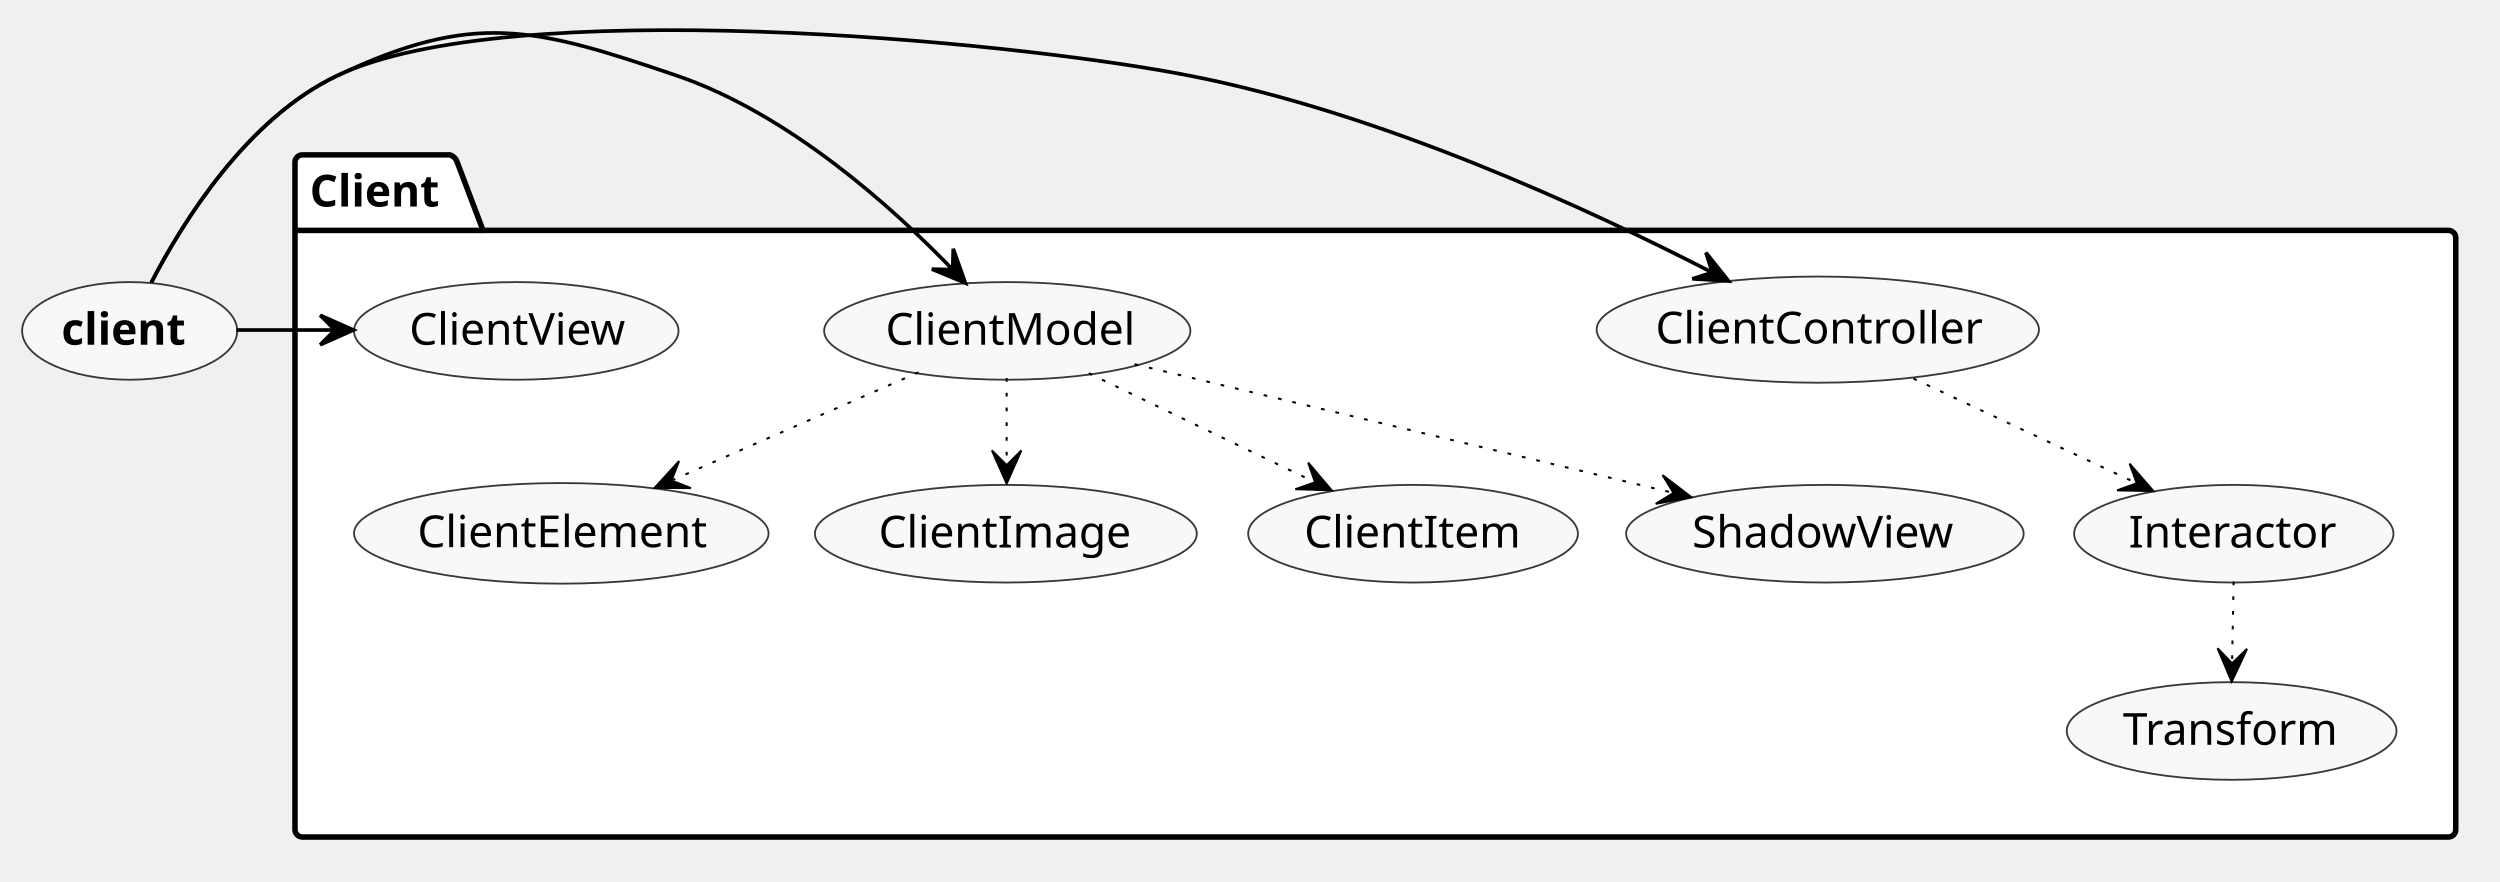
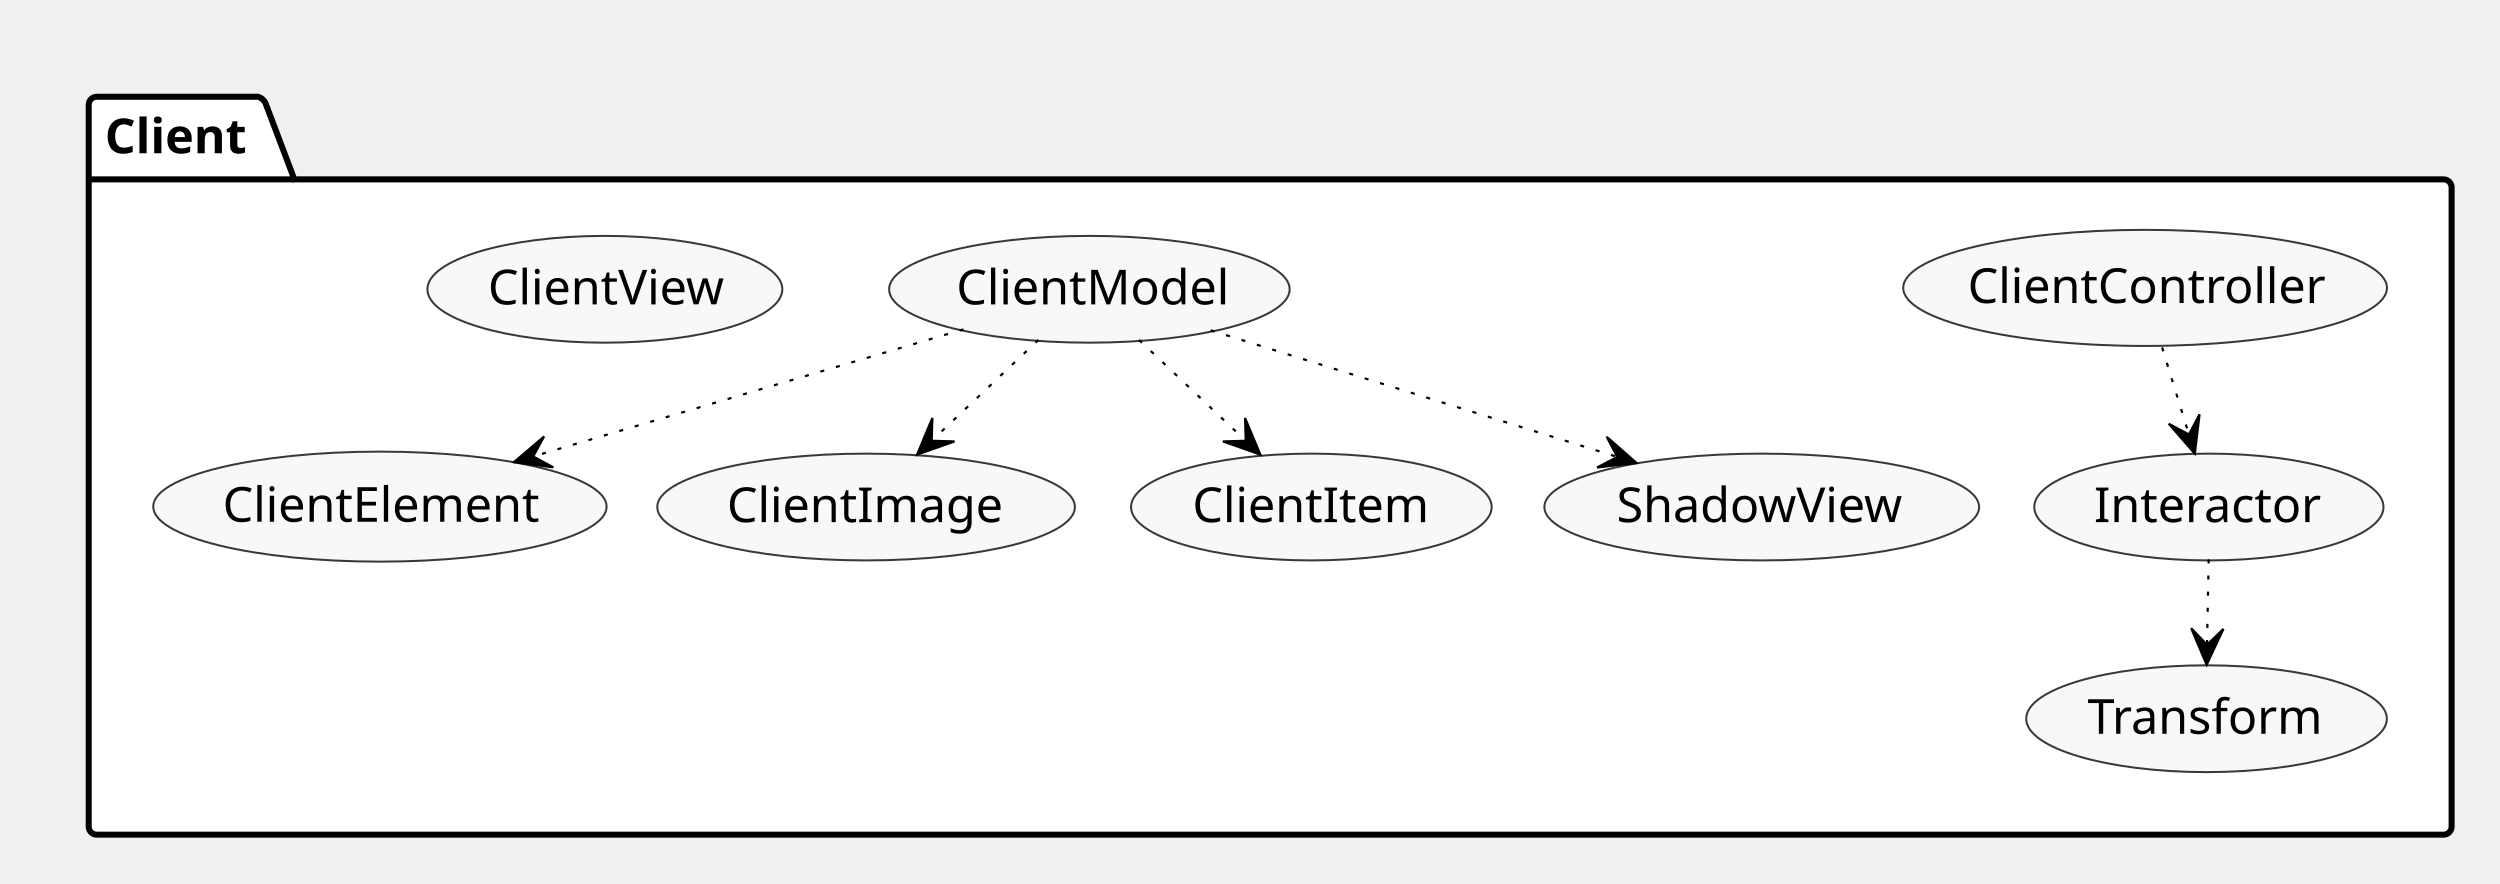
- <svg xmlns="http://www.w3.org/2000/svg" contentScriptType="application/ecmascript" contentStyleType="text/css" height="239px" preserveAspectRatio="none" style="width:678px;height:239px;" version="1.1" viewBox="0 0 678 239" width="678px" zoomAndPan="magnify">
+ <svg xmlns="http://www.w3.org/2000/svg" contentScriptType="application/ecmascript" contentStyleType="text/css" height="219px" preserveAspectRatio="none" style="width:620px;height:219px;" version="1.1" viewBox="0 0 620 219" width="620px" zoomAndPan="magnify">
  <defs />
  <g>
-     <path d="M82,42 L122,42 A3,3 0 0 1 124,44 L131,62.484 L664,62.484 A2,2 0 0 1 666,64.484 L666,225 A2,2 0 0 1 664,227 L82,227 A2,2 0 0 1 80,225 L80,44 A2,2 0 0 1 82,42 " fill="#FFFFFF" style="stroke: #000000; stroke-width: 1.5;" />
-     <line style="stroke: #000000; stroke-width: 1.5;" x1="80" x2="131" y1="62.484" y2="62.484" />
-     <text fill="#000000" font-family="Tahoma, sans-serif" font-size="12" font-weight="bold" lengthAdjust="spacingAndGlyphs" textLength="38" x="84" y="56.006">Client</text>
-     <ellipse cx="492.985" cy="89.397" fill="#F8F8F8" rx="59.984" ry="14.397" style="stroke: #383838; stroke-width: 0.5;" />
-     <text fill="#000000" font-family="Tahoma, sans-serif" font-size="12" lengthAdjust="spacingAndGlyphs" textLength="88" x="448.985" y="93.139">ClientController</text>
-     <ellipse cx="152.219" cy="144.644" fill="#F8F8F8" rx="56.219" ry="13.644" style="stroke: #383838; stroke-width: 0.5;" />
-     <text fill="#000000" font-family="Tahoma, sans-serif" font-size="12" lengthAdjust="spacingAndGlyphs" textLength="78" x="113.219" y="148.386">ClientElement</text>
-     <ellipse cx="272.79" cy="144.742" fill="#F8F8F8" rx="51.79" ry="13.242" style="stroke: #383838; stroke-width: 0.5;" />
-     <text fill="#000000" font-family="Tahoma, sans-serif" font-size="12" lengthAdjust="spacingAndGlyphs" textLength="69" x="238.29" y="148.484">ClientImage</text>
-     <ellipse cx="383.219" cy="144.742" fill="#F8F8F8" rx="44.719" ry="13.242" style="stroke: #383838; stroke-width: 0.5;" />
-     <text fill="#000000" font-family="Tahoma, sans-serif" font-size="12" lengthAdjust="spacingAndGlyphs" textLength="59" x="353.719" y="148.484">ClientItem</text>
-     <ellipse cx="273.169" cy="89.742" fill="#F8F8F8" rx="49.669" ry="13.242" style="stroke: #383838; stroke-width: 0.5;" />
-     <text fill="#000000" font-family="Tahoma, sans-serif" font-size="12" lengthAdjust="spacingAndGlyphs" textLength="66" x="240.169" y="93.484">ClientModel</text>
-     <ellipse cx="140.012" cy="89.742" fill="#F8F8F8" rx="44.012" ry="13.242" style="stroke: #383838; stroke-width: 0.5;" />
-     <text fill="#000000" font-family="Tahoma, sans-serif" font-size="12" lengthAdjust="spacingAndGlyphs" textLength="58" x="111.012" y="93.484">ClientView</text>
-     <ellipse cx="605.805" cy="144.742" fill="#F8F8F8" rx="43.305" ry="13.242" style="stroke: #383838; stroke-width: 0.5;" />
-     <text fill="#000000" font-family="Tahoma, sans-serif" font-size="12" lengthAdjust="spacingAndGlyphs" textLength="57" x="577.305" y="148.484">Interactor</text>
-     <ellipse cx="494.912" cy="144.742" fill="#F8F8F8" rx="53.912" ry="13.242" style="stroke: #383838; stroke-width: 0.5;" />
-     <text fill="#000000" font-family="Tahoma, sans-serif" font-size="12" lengthAdjust="spacingAndGlyphs" textLength="72" x="458.912" y="148.484">ShadowView</text>
-     <ellipse cx="605.219" cy="198.242" fill="#F8F8F8" rx="44.719" ry="13.242" style="stroke: #383838; stroke-width: 0.5;" />
-     <text fill="#000000" font-family="Tahoma, sans-serif" font-size="12" lengthAdjust="spacingAndGlyphs" textLength="59" x="575.719" y="201.984">Transform</text>
-     <ellipse cx="35.163" cy="89.742" fill="#F8F8F8" rx="29.163" ry="13.242" style="stroke: #383838; stroke-width: 0.5;" />
-     <text fill="#000000" font-family="Tahoma, sans-serif" font-size="12" font-weight="bold" lengthAdjust="spacingAndGlyphs" textLength="37" x="16.663" y="93.484">client</text>
-     <path d="M41.035,76.631 C49.602,60.083 67.013,32.098 91.5,20.5 C137.893,-1.473 272.113,10.691 322.5,20.5 C374.632,30.649 430.992,56.735 464.082,73.766 " fill="none" id="&lt;b&gt;client&lt;/b&gt;-ClientController" style="stroke: #000000; stroke-width: 1.0;" />
-     <polygon fill="#000000" points="468.792,76.21,462.645,68.515,464.354,73.907,458.961,75.616,468.792,76.21" style="stroke: #000000; stroke-width: 1.0;" />
-     <path d="M41.035,76.631 C49.602,60.083 67.013,32.098 91.5,20.5 C128.454,2.997 144.796,7.313 183.5,20.5 C213.887,30.854 241.993,56.16 258.32,73.076 " fill="none" id="&lt;b&gt;client&lt;/b&gt;-ClientModel" style="stroke: #000000; stroke-width: 1.0;" />
-     <polygon fill="#000000" points="261.818,76.759,258.521,67.478,258.375,73.133,252.72,72.987,261.818,76.759" style="stroke: #000000; stroke-width: 1.0;" />
-     <path d="M64.121,89.5 C72.876,89.5 81.63,89.5 90.385,89.5 " fill="none" id="&lt;b&gt;client&lt;/b&gt;-ClientView" style="stroke: #000000; stroke-width: 1.0;" />
-     <polygon fill="#000000" points="95.836,89.5,86.836,85.5,90.836,89.5,86.836,93.5,95.836,89.5" style="stroke: #000000; stroke-width: 1.0;" />
-     <path d="M518.924,102.659 C536.911,111.096 560.815,122.307 579.026,130.848 " fill="none" id="ClientController-Interactor" style="stroke: #000000; stroke-width: 0.55; stroke-dasharray: 1.0,3.0;" />
-     <polygon fill="#000000" points="584.002,133.182,577.553,125.739,579.475,131.059,574.155,132.981,584.002,133.182" style="stroke: #000000; stroke-width: 0.55;" />
-     <path d="M249.094,100.971 C229.966,109.35 203.02,121.153 182.366,130.199 " fill="none" id="ClientModel-ClientElement" style="stroke: #000000; stroke-width: 0.55; stroke-dasharray: 1.0,3.0;" />
-     <polygon fill="#000000" points="177.527,132.319,187.376,132.373,182.107,130.313,184.167,125.045,177.527,132.319" style="stroke: #000000; stroke-width: 0.55;" />
-     <path d="M273,102.527 C273,109.475 273,118.338 273,126.042 " fill="none" id="ClientModel-ClientImage" style="stroke: #000000; stroke-width: 0.55; stroke-dasharray: 1.0,3.0;" />
-     <polygon fill="#000000" points="273,131.153,277,122.153,273,126.153,269,122.153,273,131.153" style="stroke: #000000; stroke-width: 0.55;" />
-     <path d="M295.26,101.225 C312.969,109.758 337.799,121.721 356.527,130.745 " fill="none" id="ClientModel-ClientItem" style="stroke: #000000; stroke-width: 0.55; stroke-dasharray: 1.0,3.0;" />
-     <polygon fill="#000000" points="361.148,132.971,354.778,125.46,356.644,130.8,351.304,132.666,361.148,132.971" style="stroke: #000000; stroke-width: 0.55;" />
-     <path d="M307.688,98.781 C347.179,108.209 411.648,123.601 453.7,133.64 " fill="none" id="ClientModel-ShadowView" style="stroke: #000000; stroke-width: 0.55; stroke-dasharray: 1.0,3.0;" />
-     <polygon fill="#000000" points="458.714,134.837,450.889,128.856,453.851,133.675,449.031,136.637,458.714,134.837" style="stroke: #000000; stroke-width: 0.55;" />
-     <path d="M605.763,157.705 C605.636,164.247 605.477,172.419 605.338,179.614 " fill="none" id="Interactor-Transform" style="stroke: #000000; stroke-width: 0.55; stroke-dasharray: 1.0,3.0;" />
-     <polygon fill="#000000" points="605.235,184.883,609.409,175.962,605.332,179.884,601.411,175.807,605.235,184.883" style="stroke: #000000; stroke-width: 0.55;" />
+     <path d="M24,24 L64,24 A3,3 0 0 1 66,26 L73,44.484 L606,44.484 A2,2 0 0 1 608,46.484 L608,205 A2,2 0 0 1 606,207 L24,207 A2,2 0 0 1 22,205 L22,26 A2,2 0 0 1 24,24 " fill="#FFFFFF" style="stroke: #000000; stroke-width: 1.5;" />
+     <line style="stroke: #000000; stroke-width: 1.5;" x1="22" x2="73" y1="44.484" y2="44.484" />
+     <text fill="#000000" font-family="Tahoma, sans-serif" font-size="12" font-weight="bold" lengthAdjust="spacingAndGlyphs" textLength="38" x="26" y="38.006">Client</text>
+     <ellipse cx="531.985" cy="71.397" fill="#F8F8F8" rx="59.984" ry="14.397" style="stroke: #383838; stroke-width: 0.5;" />
+     <text fill="#000000" font-family="Tahoma, sans-serif" font-size="12" lengthAdjust="spacingAndGlyphs" textLength="88" x="487.985" y="75.139">ClientController</text>
+     <ellipse cx="94.219" cy="125.644" fill="#F8F8F8" rx="56.219" ry="13.644" style="stroke: #383838; stroke-width: 0.5;" />
+     <text fill="#000000" font-family="Tahoma, sans-serif" font-size="12" lengthAdjust="spacingAndGlyphs" textLength="78" x="55.219" y="129.386">ClientElement</text>
+     <ellipse cx="214.79" cy="125.742" fill="#F8F8F8" rx="51.79" ry="13.242" style="stroke: #383838; stroke-width: 0.5;" />
+     <text fill="#000000" font-family="Tahoma, sans-serif" font-size="12" lengthAdjust="spacingAndGlyphs" textLength="69" x="180.29" y="129.484">ClientImage</text>
+     <ellipse cx="325.219" cy="125.742" fill="#F8F8F8" rx="44.719" ry="13.242" style="stroke: #383838; stroke-width: 0.5;" />
+     <text fill="#000000" font-family="Tahoma, sans-serif" font-size="12" lengthAdjust="spacingAndGlyphs" textLength="59" x="295.719" y="129.484">ClientItem</text>
+     <ellipse cx="270.169" cy="71.742" fill="#F8F8F8" rx="49.669" ry="13.242" style="stroke: #383838; stroke-width: 0.5;" />
+     <text fill="#000000" font-family="Tahoma, sans-serif" font-size="12" lengthAdjust="spacingAndGlyphs" textLength="66" x="237.169" y="75.484">ClientModel</text>
+     <ellipse cx="150.012" cy="71.742" fill="#F8F8F8" rx="44.012" ry="13.242" style="stroke: #383838; stroke-width: 0.5;" />
+     <text fill="#000000" font-family="Tahoma, sans-serif" font-size="12" lengthAdjust="spacingAndGlyphs" textLength="58" x="121.012" y="75.484">ClientView</text>
+     <ellipse cx="547.805" cy="125.742" fill="#F8F8F8" rx="43.305" ry="13.242" style="stroke: #383838; stroke-width: 0.5;" />
+     <text fill="#000000" font-family="Tahoma, sans-serif" font-size="12" lengthAdjust="spacingAndGlyphs" textLength="57" x="519.305" y="129.484">Interactor</text>
+     <ellipse cx="436.912" cy="125.742" fill="#F8F8F8" rx="53.912" ry="13.242" style="stroke: #383838; stroke-width: 0.5;" />
+     <text fill="#000000" font-family="Tahoma, sans-serif" font-size="12" lengthAdjust="spacingAndGlyphs" textLength="72" x="400.912" y="129.484">ShadowView</text>
+     <ellipse cx="547.219" cy="178.242" fill="#F8F8F8" rx="44.719" ry="13.242" style="stroke: #383838; stroke-width: 0.5;" />
+     <text fill="#000000" font-family="Tahoma, sans-serif" font-size="12" lengthAdjust="spacingAndGlyphs" textLength="59" x="517.719" y="181.984">Transform</text>
+     <path d="M536.204,86.162 C538.211,92.685 540.632,100.555 542.758,107.464 " fill="none" id="ClientController-Interactor" style="stroke: #000000; stroke-width: 0.55; stroke-dasharray: 1.0,3.0;" />
+     <polygon fill="#000000" points="544.314,112.521,545.491,102.743,542.844,107.742,537.845,105.095,544.314,112.521" style="stroke: #000000; stroke-width: 0.55;" />
+     <path d="M238.94,81.677 C209.246,90.45 164.393,103.702 132.455,113.138 " fill="none" id="ClientModel-ClientElement" style="stroke: #000000; stroke-width: 0.55; stroke-dasharray: 1.0,3.0;" />
+     <polygon fill="#000000" points="127.445,114.619,137.21,115.904,132.24,113.202,134.942,108.232,127.445,114.619" style="stroke: #000000; stroke-width: 0.55;" />
+     <path d="M257.52,84.3 C249.784,91.613 239.762,101.089 231.391,109.003 " fill="none" id="ClientModel-ClientImage" style="stroke: #000000; stroke-width: 0.55; stroke-dasharray: 1.0,3.0;" />
+     <polygon fill="#000000" points="227.431,112.747,236.72,109.473,231.065,109.313,231.225,103.658,227.431,112.747" style="stroke: #000000; stroke-width: 0.55;" />
+     <path d="M282.48,84.3 C290.216,91.613 300.238,101.089 308.609,109.003 " fill="none" id="ClientModel-ClientItem" style="stroke: #000000; stroke-width: 0.55; stroke-dasharray: 1.0,3.0;" />
+     <polygon fill="#000000" points="312.569,112.747,308.775,103.658,308.935,109.313,303.28,109.473,312.569,112.747" style="stroke: #000000; stroke-width: 0.55;" />
+     <path d="M300.242,81.917 C328.498,90.715 370.717,103.861 400.763,113.217 " fill="none" id="ClientModel-ShadowView" style="stroke: #000000; stroke-width: 0.55; stroke-dasharray: 1.0,3.0;" />
+     <polygon fill="#000000" points="405.85,114.801,398.447,108.305,401.076,113.314,396.068,115.943,405.85,114.801" style="stroke: #000000; stroke-width: 0.55;" />
+     <path d="M547.758,138.725 C547.633,145.052 547.478,152.881 547.34,159.808 " fill="none" id="Interactor-Transform" style="stroke: #000000; stroke-width: 0.55; stroke-dasharray: 1.0,3.0;" />
+     <polygon fill="#000000" points="547.24,164.888,551.418,155.969,547.339,159.889,543.419,155.81,547.24,164.888" style="stroke: #000000; stroke-width: 0.55;" />
  </g>
</svg>
